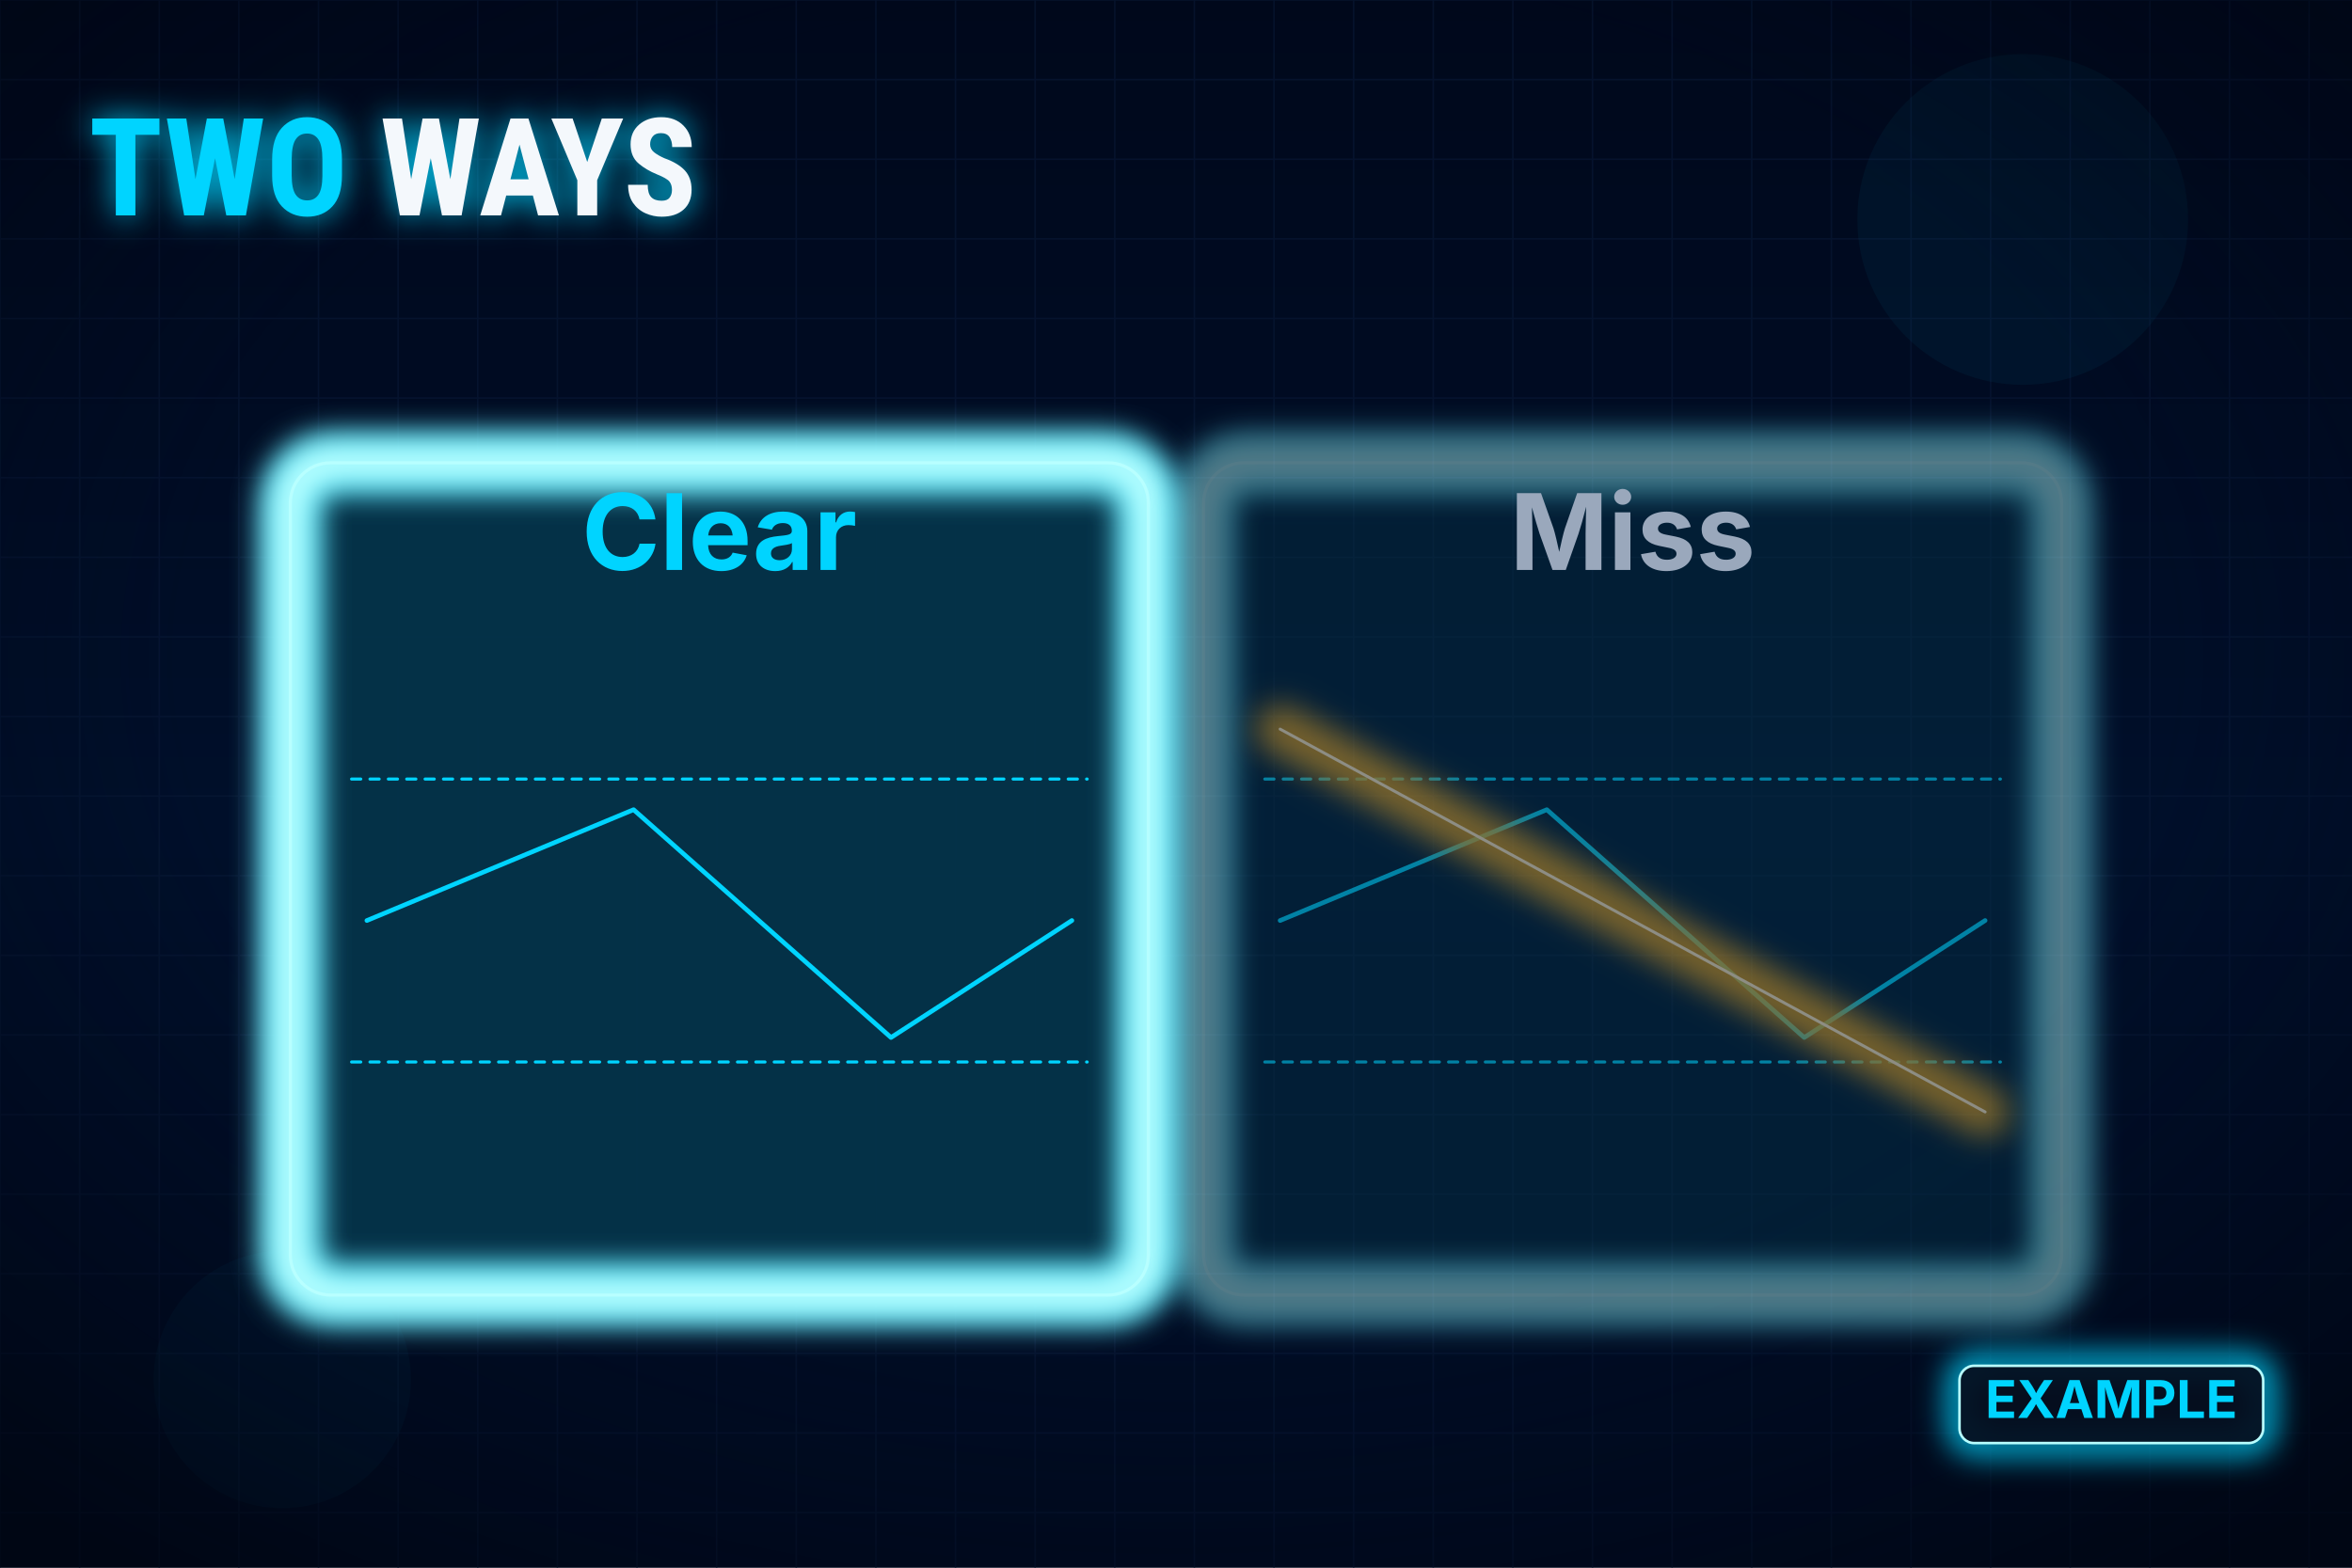
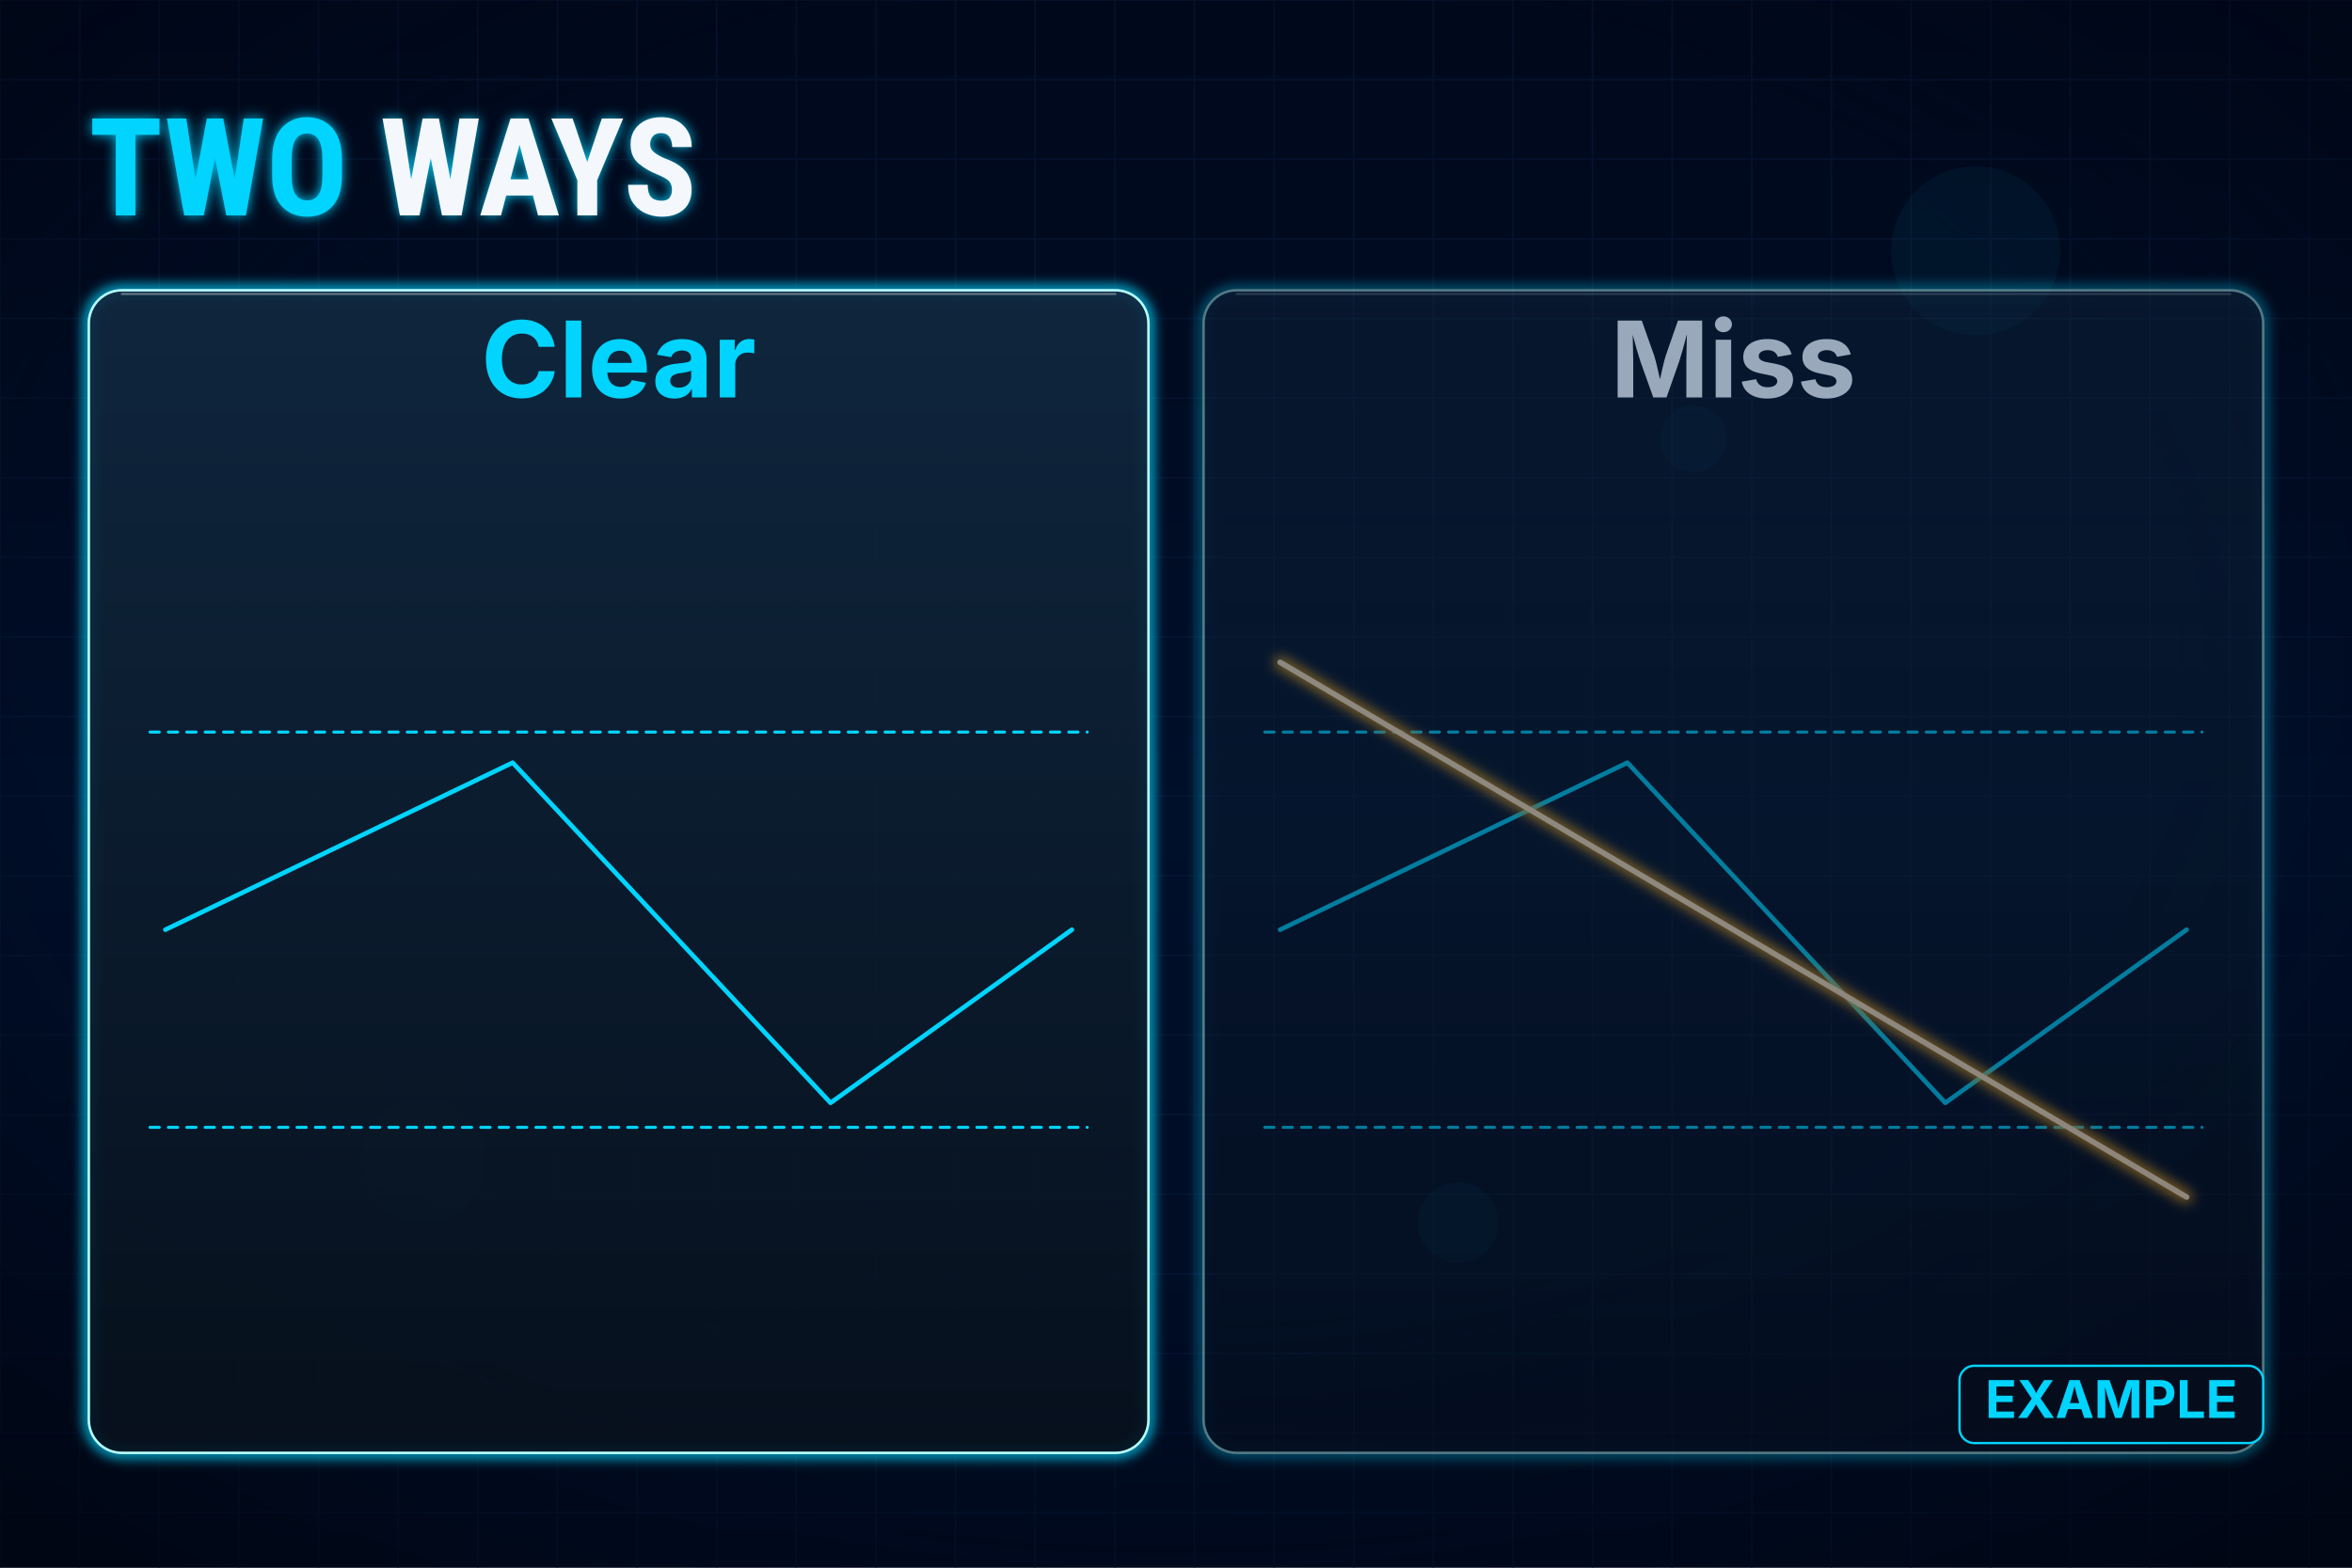
<svg xmlns="http://www.w3.org/2000/svg" width="1536" height="1024" viewBox="0 0 1536 1024">
  <defs>
    <style>
@font-face { font-family: "Inter"; src: url("file:///agent/repos/claude/skills/illustration-engine/illustration_engine/assets/fonts/Inter-Regular.ttf") format("truetype"); font-weight: 400; font-style: normal; }
@font-face { font-family: "Inter"; src: url("file:///agent/repos/claude/skills/illustration-engine/illustration_engine/assets/fonts/Inter-SemiBold.ttf") format("truetype"); font-weight: 600; font-style: normal; }
@font-face { font-family: "Inter"; src: url("file:///agent/repos/claude/skills/illustration-engine/illustration_engine/assets/fonts/Inter-Bold.ttf") format("truetype"); font-weight: 700; font-style: normal; }
@font-face { font-family: "Roboto Condensed"; src: url("file:///agent/repos/claude/skills/illustration-engine/illustration_engine/assets/fonts/RobotoCondensed-Bold.ttf") format("truetype"); font-weight: 700; font-style: normal; }
</style>
    <linearGradient id="bg1" x1="0" y1="0" x2="0" y2="1">
      <stop offset="0%" stop-color="#00081B" />
      <stop offset="52%" stop-color="#000F2A" />
      <stop offset="100%" stop-color="#000B21" />
    </linearGradient>
    <radialGradient id="vig2" cx="50%" cy="42%" r="72%">
      <stop offset="58%" stop-color="#00081B" stop-opacity="0" />
      <stop offset="100%" stop-color="#00040F" stop-opacity="0.72" />
    </radialGradient>
    <filter id="bloom" x="-150%" y="-150%" width="400%" height="400%" color-interpolation-filters="sRGB">
-       <feGaussianBlur in="SourceGraphic" stdDeviation="10" />
+       <feGaussianBlur in="SourceGraphic" stdDeviation="4" />
    </filter>
+     <linearGradient id="glass3" x1="0" y1="0" x2="0" y2="1">
+       <stop offset="0%" stop-color="#10283F" />
+       <stop offset="100%" stop-color="#07101C" />
+     </linearGradient>
+     <linearGradient id="glass4" x1="0" y1="0" x2="0" y2="1">
+       <stop offset="0%" stop-color="#10283F" />
+       <stop offset="100%" stop-color="#07101C" />
+     </linearGradient>
  </defs>
  <rect x="0" y="0" width="1536" height="1024" rx="0" ry="0" fill="url(#bg1)" fill-opacity="1" stroke="none" stroke-width="0" stroke-opacity="1" />
  <g opacity="0.55">
    <line x1="0" y1="0" x2="0" y2="1024" stroke="#0A1A38" stroke-width="1" stroke-linecap="round" stroke-opacity="1" />
    <line x1="52" y1="0" x2="52" y2="1024" stroke="#0A1A38" stroke-width="1" stroke-linecap="round" stroke-opacity="1" />
    <line x1="104" y1="0" x2="104" y2="1024" stroke="#0A1A38" stroke-width="1" stroke-linecap="round" stroke-opacity="1" />
    <line x1="156" y1="0" x2="156" y2="1024" stroke="#0A1A38" stroke-width="1" stroke-linecap="round" stroke-opacity="1" />
    <line x1="208" y1="0" x2="208" y2="1024" stroke="#0A1A38" stroke-width="1" stroke-linecap="round" stroke-opacity="1" />
    <line x1="260" y1="0" x2="260" y2="1024" stroke="#0A1A38" stroke-width="1" stroke-linecap="round" stroke-opacity="1" />
    <line x1="312" y1="0" x2="312" y2="1024" stroke="#0A1A38" stroke-width="1" stroke-linecap="round" stroke-opacity="1" />
    <line x1="364" y1="0" x2="364" y2="1024" stroke="#0A1A38" stroke-width="1" stroke-linecap="round" stroke-opacity="1" />
    <line x1="416" y1="0" x2="416" y2="1024" stroke="#0A1A38" stroke-width="1" stroke-linecap="round" stroke-opacity="1" />
    <line x1="468" y1="0" x2="468" y2="1024" stroke="#0A1A38" stroke-width="1" stroke-linecap="round" stroke-opacity="1" />
    <line x1="520" y1="0" x2="520" y2="1024" stroke="#0A1A38" stroke-width="1" stroke-linecap="round" stroke-opacity="1" />
    <line x1="572" y1="0" x2="572" y2="1024" stroke="#0A1A38" stroke-width="1" stroke-linecap="round" stroke-opacity="1" />
    <line x1="624" y1="0" x2="624" y2="1024" stroke="#0A1A38" stroke-width="1" stroke-linecap="round" stroke-opacity="1" />
    <line x1="676" y1="0" x2="676" y2="1024" stroke="#0A1A38" stroke-width="1" stroke-linecap="round" stroke-opacity="1" />
    <line x1="728" y1="0" x2="728" y2="1024" stroke="#0A1A38" stroke-width="1" stroke-linecap="round" stroke-opacity="1" />
    <line x1="780" y1="0" x2="780" y2="1024" stroke="#0A1A38" stroke-width="1" stroke-linecap="round" stroke-opacity="1" />
    <line x1="832" y1="0" x2="832" y2="1024" stroke="#0A1A38" stroke-width="1" stroke-linecap="round" stroke-opacity="1" />
    <line x1="884" y1="0" x2="884" y2="1024" stroke="#0A1A38" stroke-width="1" stroke-linecap="round" stroke-opacity="1" />
    <line x1="936" y1="0" x2="936" y2="1024" stroke="#0A1A38" stroke-width="1" stroke-linecap="round" stroke-opacity="1" />
    <line x1="988" y1="0" x2="988" y2="1024" stroke="#0A1A38" stroke-width="1" stroke-linecap="round" stroke-opacity="1" />
    <line x1="1040" y1="0" x2="1040" y2="1024" stroke="#0A1A38" stroke-width="1" stroke-linecap="round" stroke-opacity="1" />
    <line x1="1092" y1="0" x2="1092" y2="1024" stroke="#0A1A38" stroke-width="1" stroke-linecap="round" stroke-opacity="1" />
    <line x1="1144" y1="0" x2="1144" y2="1024" stroke="#0A1A38" stroke-width="1" stroke-linecap="round" stroke-opacity="1" />
    <line x1="1196" y1="0" x2="1196" y2="1024" stroke="#0A1A38" stroke-width="1" stroke-linecap="round" stroke-opacity="1" />
    <line x1="1248" y1="0" x2="1248" y2="1024" stroke="#0A1A38" stroke-width="1" stroke-linecap="round" stroke-opacity="1" />
    <line x1="1300" y1="0" x2="1300" y2="1024" stroke="#0A1A38" stroke-width="1" stroke-linecap="round" stroke-opacity="1" />
    <line x1="1352" y1="0" x2="1352" y2="1024" stroke="#0A1A38" stroke-width="1" stroke-linecap="round" stroke-opacity="1" />
    <line x1="1404" y1="0" x2="1404" y2="1024" stroke="#0A1A38" stroke-width="1" stroke-linecap="round" stroke-opacity="1" />
    <line x1="1456" y1="0" x2="1456" y2="1024" stroke="#0A1A38" stroke-width="1" stroke-linecap="round" stroke-opacity="1" />
    <line x1="1508" y1="0" x2="1508" y2="1024" stroke="#0A1A38" stroke-width="1" stroke-linecap="round" stroke-opacity="1" />
    <line x1="0" y1="0" x2="1536" y2="0" stroke="#0A1A38" stroke-width="1" stroke-linecap="round" stroke-opacity="1" />
    <line x1="0" y1="52" x2="1536" y2="52" stroke="#0A1A38" stroke-width="1" stroke-linecap="round" stroke-opacity="1" />
    <line x1="0" y1="104" x2="1536" y2="104" stroke="#0A1A38" stroke-width="1" stroke-linecap="round" stroke-opacity="1" />
    <line x1="0" y1="156" x2="1536" y2="156" stroke="#0A1A38" stroke-width="1" stroke-linecap="round" stroke-opacity="1" />
    <line x1="0" y1="208" x2="1536" y2="208" stroke="#0A1A38" stroke-width="1" stroke-linecap="round" stroke-opacity="1" />
    <line x1="0" y1="260" x2="1536" y2="260" stroke="#0A1A38" stroke-width="1" stroke-linecap="round" stroke-opacity="1" />
    <line x1="0" y1="312" x2="1536" y2="312" stroke="#0A1A38" stroke-width="1" stroke-linecap="round" stroke-opacity="1" />
    <line x1="0" y1="364" x2="1536" y2="364" stroke="#0A1A38" stroke-width="1" stroke-linecap="round" stroke-opacity="1" />
    <line x1="0" y1="416" x2="1536" y2="416" stroke="#0A1A38" stroke-width="1" stroke-linecap="round" stroke-opacity="1" />
    <line x1="0" y1="468" x2="1536" y2="468" stroke="#0A1A38" stroke-width="1" stroke-linecap="round" stroke-opacity="1" />
    <line x1="0" y1="520" x2="1536" y2="520" stroke="#0A1A38" stroke-width="1" stroke-linecap="round" stroke-opacity="1" />
    <line x1="0" y1="572" x2="1536" y2="572" stroke="#0A1A38" stroke-width="1" stroke-linecap="round" stroke-opacity="1" />
    <line x1="0" y1="624" x2="1536" y2="624" stroke="#0A1A38" stroke-width="1" stroke-linecap="round" stroke-opacity="1" />
    <line x1="0" y1="676" x2="1536" y2="676" stroke="#0A1A38" stroke-width="1" stroke-linecap="round" stroke-opacity="1" />
    <line x1="0" y1="728" x2="1536" y2="728" stroke="#0A1A38" stroke-width="1" stroke-linecap="round" stroke-opacity="1" />
    <line x1="0" y1="780" x2="1536" y2="780" stroke="#0A1A38" stroke-width="1" stroke-linecap="round" stroke-opacity="1" />
    <line x1="0" y1="832" x2="1536" y2="832" stroke="#0A1A38" stroke-width="1" stroke-linecap="round" stroke-opacity="1" />
    <line x1="0" y1="884" x2="1536" y2="884" stroke="#0A1A38" stroke-width="1" stroke-linecap="round" stroke-opacity="1" />
    <line x1="0" y1="936" x2="1536" y2="936" stroke="#0A1A38" stroke-width="1" stroke-linecap="round" stroke-opacity="1" />
    <line x1="0" y1="988" x2="1536" y2="988" stroke="#0A1A38" stroke-width="1" stroke-linecap="round" stroke-opacity="1" />
  </g>
-   <circle cx="1320.96" cy="143.36" r="108" fill="#00D4FF" fill-opacity="0.045" stroke="none" stroke-width="0" />
-   <circle cx="184.32" cy="901.12" r="84" fill="#00D4FF" fill-opacity="0.045" stroke="none" stroke-width="0" />
+   <circle cx="1290.24" cy="163.84" r="55.2" fill="#00D4FF" fill-opacity="0.05" stroke="none" stroke-width="0" />
+   <circle cx="1105.92" cy="286.72" r="21.6" fill="#00D4FF" fill-opacity="0.05" stroke="none" stroke-width="0" />
+   <circle cx="276.48" cy="757.76" r="40.8" fill="#00D4FF" fill-opacity="0.05" stroke="none" stroke-width="0" />
+   <circle cx="460.8" cy="880.64" r="16.8" fill="#00D4FF" fill-opacity="0.05" stroke="none" stroke-width="0" />
+   <circle cx="952.32" cy="798.72" r="26.4" fill="#00D4FF" fill-opacity="0.05" stroke="none" stroke-width="0" />
  <rect x="0" y="0" width="1536" height="1024" rx="0" ry="0" fill="url(#vig2)" fill-opacity="1" stroke="none" stroke-width="0" stroke-opacity="1" />
  <text x="58" y="140.68" fill="#00D4FF" fill-opacity="0.9" font-family="Roboto Condensed" font-weight="700" font-size="89" text-anchor="start" filter="url(#bloom)">TWO</text>
  <text x="58" y="140.68" fill="#00D4FF" fill-opacity="1" font-family="Roboto Condensed" font-weight="700" font-size="89" text-anchor="start">TWO</text>
  <text x="247.88" y="140.68" fill="#00D4FF" fill-opacity="0.9" font-family="Roboto Condensed" font-weight="700" font-size="89" text-anchor="start" filter="url(#bloom)">WAYS</text>
  <text x="247.88" y="140.68" fill="#F4F8FC" fill-opacity="1" font-family="Roboto Condensed" font-weight="700" font-size="89" text-anchor="start">WAYS</text>
-   <rect x="189.6" y="302.3" width="560.4" height="543.6" rx="26.4" ry="26.4" fill="#060E1E" fill-opacity="0.9" stroke="none" stroke-width="0" stroke-opacity="1" />
-   <rect x="189.6" y="302.3" width="560.4" height="543.6" rx="26.4" ry="26.4" fill="#00D4FF" fill-opacity="0.18" stroke="none" stroke-width="0" stroke-opacity="1" />
-   <rect x="189.6" y="302.3" width="560.4" height="543.6" rx="26.4" ry="26.4" fill="none" fill-opacity="0.8" stroke="#00D4FF" stroke-width="32" stroke-opacity="1" filter="url(#bloom)" />
-   <rect x="189.6" y="302.3" width="560.4" height="543.6" rx="26.4" ry="26.4" fill="none" fill-opacity="0.55" stroke="#B8FFFF" stroke-width="32" stroke-opacity="1" filter="url(#bloom)" />
-   <rect x="189.6" y="302.3" width="560.4" height="543.6" rx="26.4" ry="26.4" fill="none" fill-opacity="1" stroke="#B8FFFF" stroke-width="2.04" stroke-opacity="1" />
+   <rect x="58" y="189.6" width="692" height="759.4" rx="21.6" ry="21.6" fill="none" fill-opacity="0.55" stroke="#00D4FF" stroke-width="6" stroke-opacity="1" filter="url(#bloom)" />
+   <rect x="58" y="189.6" width="692" height="759.4" rx="21.6" ry="21.6" fill="url(#glass3)" fill-opacity="0.92" stroke="none" stroke-width="0" stroke-opacity="1" />
+   <rect x="58" y="189.6" width="692" height="759.4" rx="21.6" ry="21.6" fill="none" fill-opacity="0.95" stroke="#B8FFFF" stroke-width="1.62" stroke-opacity="1" />
+   <line x1="79.6" y1="192" x2="728.4" y2="192" stroke="#F4F8FC" stroke-width="1.44" stroke-linecap="round" stroke-opacity="0.35" />
  <g opacity="0.45">
-     <rect x="786" y="302.3" width="560.4" height="543.6" rx="26.4" ry="26.4" fill="#060E1E" fill-opacity="0.9" stroke="none" stroke-width="0" stroke-opacity="1" />
-     <rect x="786" y="302.3" width="560.4" height="543.6" rx="26.4" ry="26.4" fill="#00D4FF" fill-opacity="0.18" stroke="none" stroke-width="0" stroke-opacity="1" />
-     <rect x="786" y="302.3" width="560.4" height="543.6" rx="26.4" ry="26.4" fill="none" fill-opacity="0.8" stroke="#00D4FF" stroke-width="32" stroke-opacity="1" filter="url(#bloom)" />
-     <rect x="786" y="302.3" width="560.4" height="543.6" rx="26.4" ry="26.4" fill="none" fill-opacity="0.55" stroke="#B8FFFF" stroke-width="32" stroke-opacity="1" filter="url(#bloom)" />
-     <rect x="786" y="302.3" width="560.4" height="543.6" rx="26.4" ry="26.4" fill="none" fill-opacity="1" stroke="#B8FFFF" stroke-width="2.04" stroke-opacity="1" />
+     <rect x="786" y="189.6" width="692" height="759.4" rx="21.6" ry="21.6" fill="none" fill-opacity="0.55" stroke="#00D4FF" stroke-width="6" stroke-opacity="1" filter="url(#bloom)" />
+     <rect x="786" y="189.6" width="692" height="759.4" rx="21.6" ry="21.6" fill="url(#glass4)" fill-opacity="0.92" stroke="none" stroke-width="0" stroke-opacity="1" />
+     <rect x="786" y="189.6" width="692" height="759.4" rx="21.6" ry="21.6" fill="none" fill-opacity="0.95" stroke="#B8FFFF" stroke-width="1.62" stroke-opacity="1" />
+     <line x1="807.6" y1="192" x2="1456.4" y2="192" stroke="#F4F8FC" stroke-width="1.44" stroke-linecap="round" stroke-opacity="0.35" />
  </g>
-   <text x="469.8" y="372.3" fill="#00D4FF" fill-opacity="1" font-family="Inter" font-weight="700" font-size="69" text-anchor="middle">Clear</text>
-   <text x="1066.2" y="372.3" fill="#9AA8BC" fill-opacity="1" font-family="Inter" font-weight="700" font-size="69" text-anchor="middle">Miss</text>
-   <line x1="229.6" y1="508.87" x2="710" y2="508.87" stroke="#00D4FF" stroke-width="2" stroke-linecap="round" stroke-opacity="1" stroke-dasharray="6 6" />
-   <line x1="229.6" y1="693.69" x2="710" y2="693.69" stroke="#00D4FF" stroke-width="2" stroke-linecap="round" stroke-opacity="1" stroke-dasharray="6 6" />
-   <polyline points="239.6,601.28 413.76,528.87 581.88,677.69 700,601.28" fill="none" stroke="#00D4FF" stroke-width="3" stroke-linejoin="round" stroke-linecap="round" stroke-opacity="1" />
+   <text x="404" y="259.6" fill="#00D4FF" fill-opacity="1" font-family="Inter" font-weight="700" font-size="69" text-anchor="middle">Clear</text>
+   <text x="1132" y="259.6" fill="#9AA8BC" fill-opacity="1" font-family="Inter" font-weight="700" font-size="69" text-anchor="middle">Miss</text>
+   <line x1="98" y1="478.17" x2="710" y2="478.17" stroke="#00D4FF" stroke-width="2" stroke-linecap="round" stroke-opacity="1" stroke-dasharray="6 6" />
+   <line x1="98" y1="736.37" x2="710" y2="736.37" stroke="#00D4FF" stroke-width="2" stroke-linecap="round" stroke-opacity="1" stroke-dasharray="6 6" />
+   <polyline points="108,607.27 334.8,498.17 542.4,720.37 700,607.27" fill="none" stroke="#00D4FF" stroke-width="3" stroke-linejoin="round" stroke-linecap="round" stroke-opacity="1" />
  <g opacity="0.55">
-     <line x1="826" y1="508.87" x2="1306.4" y2="508.87" stroke="#00D4FF" stroke-width="2" stroke-linecap="round" stroke-opacity="1" stroke-dasharray="6 6" />
-     <line x1="826" y1="693.69" x2="1306.4" y2="693.69" stroke="#00D4FF" stroke-width="2" stroke-linecap="round" stroke-opacity="1" stroke-dasharray="6 6" />
-     <polyline points="836,601.28 1010.16,528.87 1178.28,677.69 1296.4,601.28" fill="none" stroke="#00D4FF" stroke-width="3" stroke-linejoin="round" stroke-linecap="round" stroke-opacity="1" />
-     <line x1="836" y1="476.25" x2="1296.4" y2="726.31" stroke="#FFB020" stroke-width="32" stroke-linecap="round" stroke-opacity="0.85" filter="url(#bloom)" />
-     <line x1="836" y1="476.25" x2="1296.4" y2="726.31" stroke="#FFE7C2" stroke-width="1.92" stroke-linecap="round" stroke-opacity="1" />
+     <line x1="826" y1="478.17" x2="1438" y2="478.17" stroke="#00D4FF" stroke-width="2" stroke-linecap="round" stroke-opacity="1" stroke-dasharray="6 6" />
+     <line x1="826" y1="736.37" x2="1438" y2="736.37" stroke="#00D4FF" stroke-width="2" stroke-linecap="round" stroke-opacity="1" stroke-dasharray="6 6" />
+     <polyline points="836,607.27 1062.8,498.17 1270.4,720.37 1428,607.27" fill="none" stroke="#00D4FF" stroke-width="3" stroke-linejoin="round" stroke-linecap="round" stroke-opacity="1" />
+     <line x1="836" y1="432.61" x2="1428" y2="781.93" stroke="#FFB020" stroke-width="7.92" stroke-linecap="round" stroke-opacity="0.9" filter="url(#bloom)" />
+     <line x1="836" y1="432.61" x2="1428" y2="781.93" stroke="#FFE7C2" stroke-width="3.6" stroke-linecap="round" stroke-opacity="1" />
  </g>
-   <rect x="1279.67" y="892.12" width="198.33" height="50.48" rx="9.6" ry="9.6" fill="none" fill-opacity="0.85" stroke="#00D4FF" stroke-width="14.4" stroke-opacity="1" filter="url(#bloom)" />
-   <rect x="1279.67" y="892.12" width="198.33" height="50.48" rx="9.6" ry="9.6" fill="#060E1E" fill-opacity="0.92" stroke="none" stroke-width="0" stroke-opacity="1" />
-   <rect x="1279.67" y="892.12" width="198.33" height="50.48" rx="9.6" ry="9.6" fill="none" fill-opacity="1" stroke="#B8FFFF" stroke-width="1.68" stroke-opacity="1" />
+   <rect x="1279.67" y="892.12" width="198.33" height="50.48" rx="9.6" ry="9.6" fill="#060E1E" fill-opacity="0.92" stroke="#00D4FF" stroke-width="1.5" stroke-opacity="1" />
  <text x="1378.83" y="926.2" fill="#00D4FF" fill-opacity="1" font-family="Inter" font-weight="700" font-size="34" text-anchor="middle">EXAMPLE</text>
</svg>
